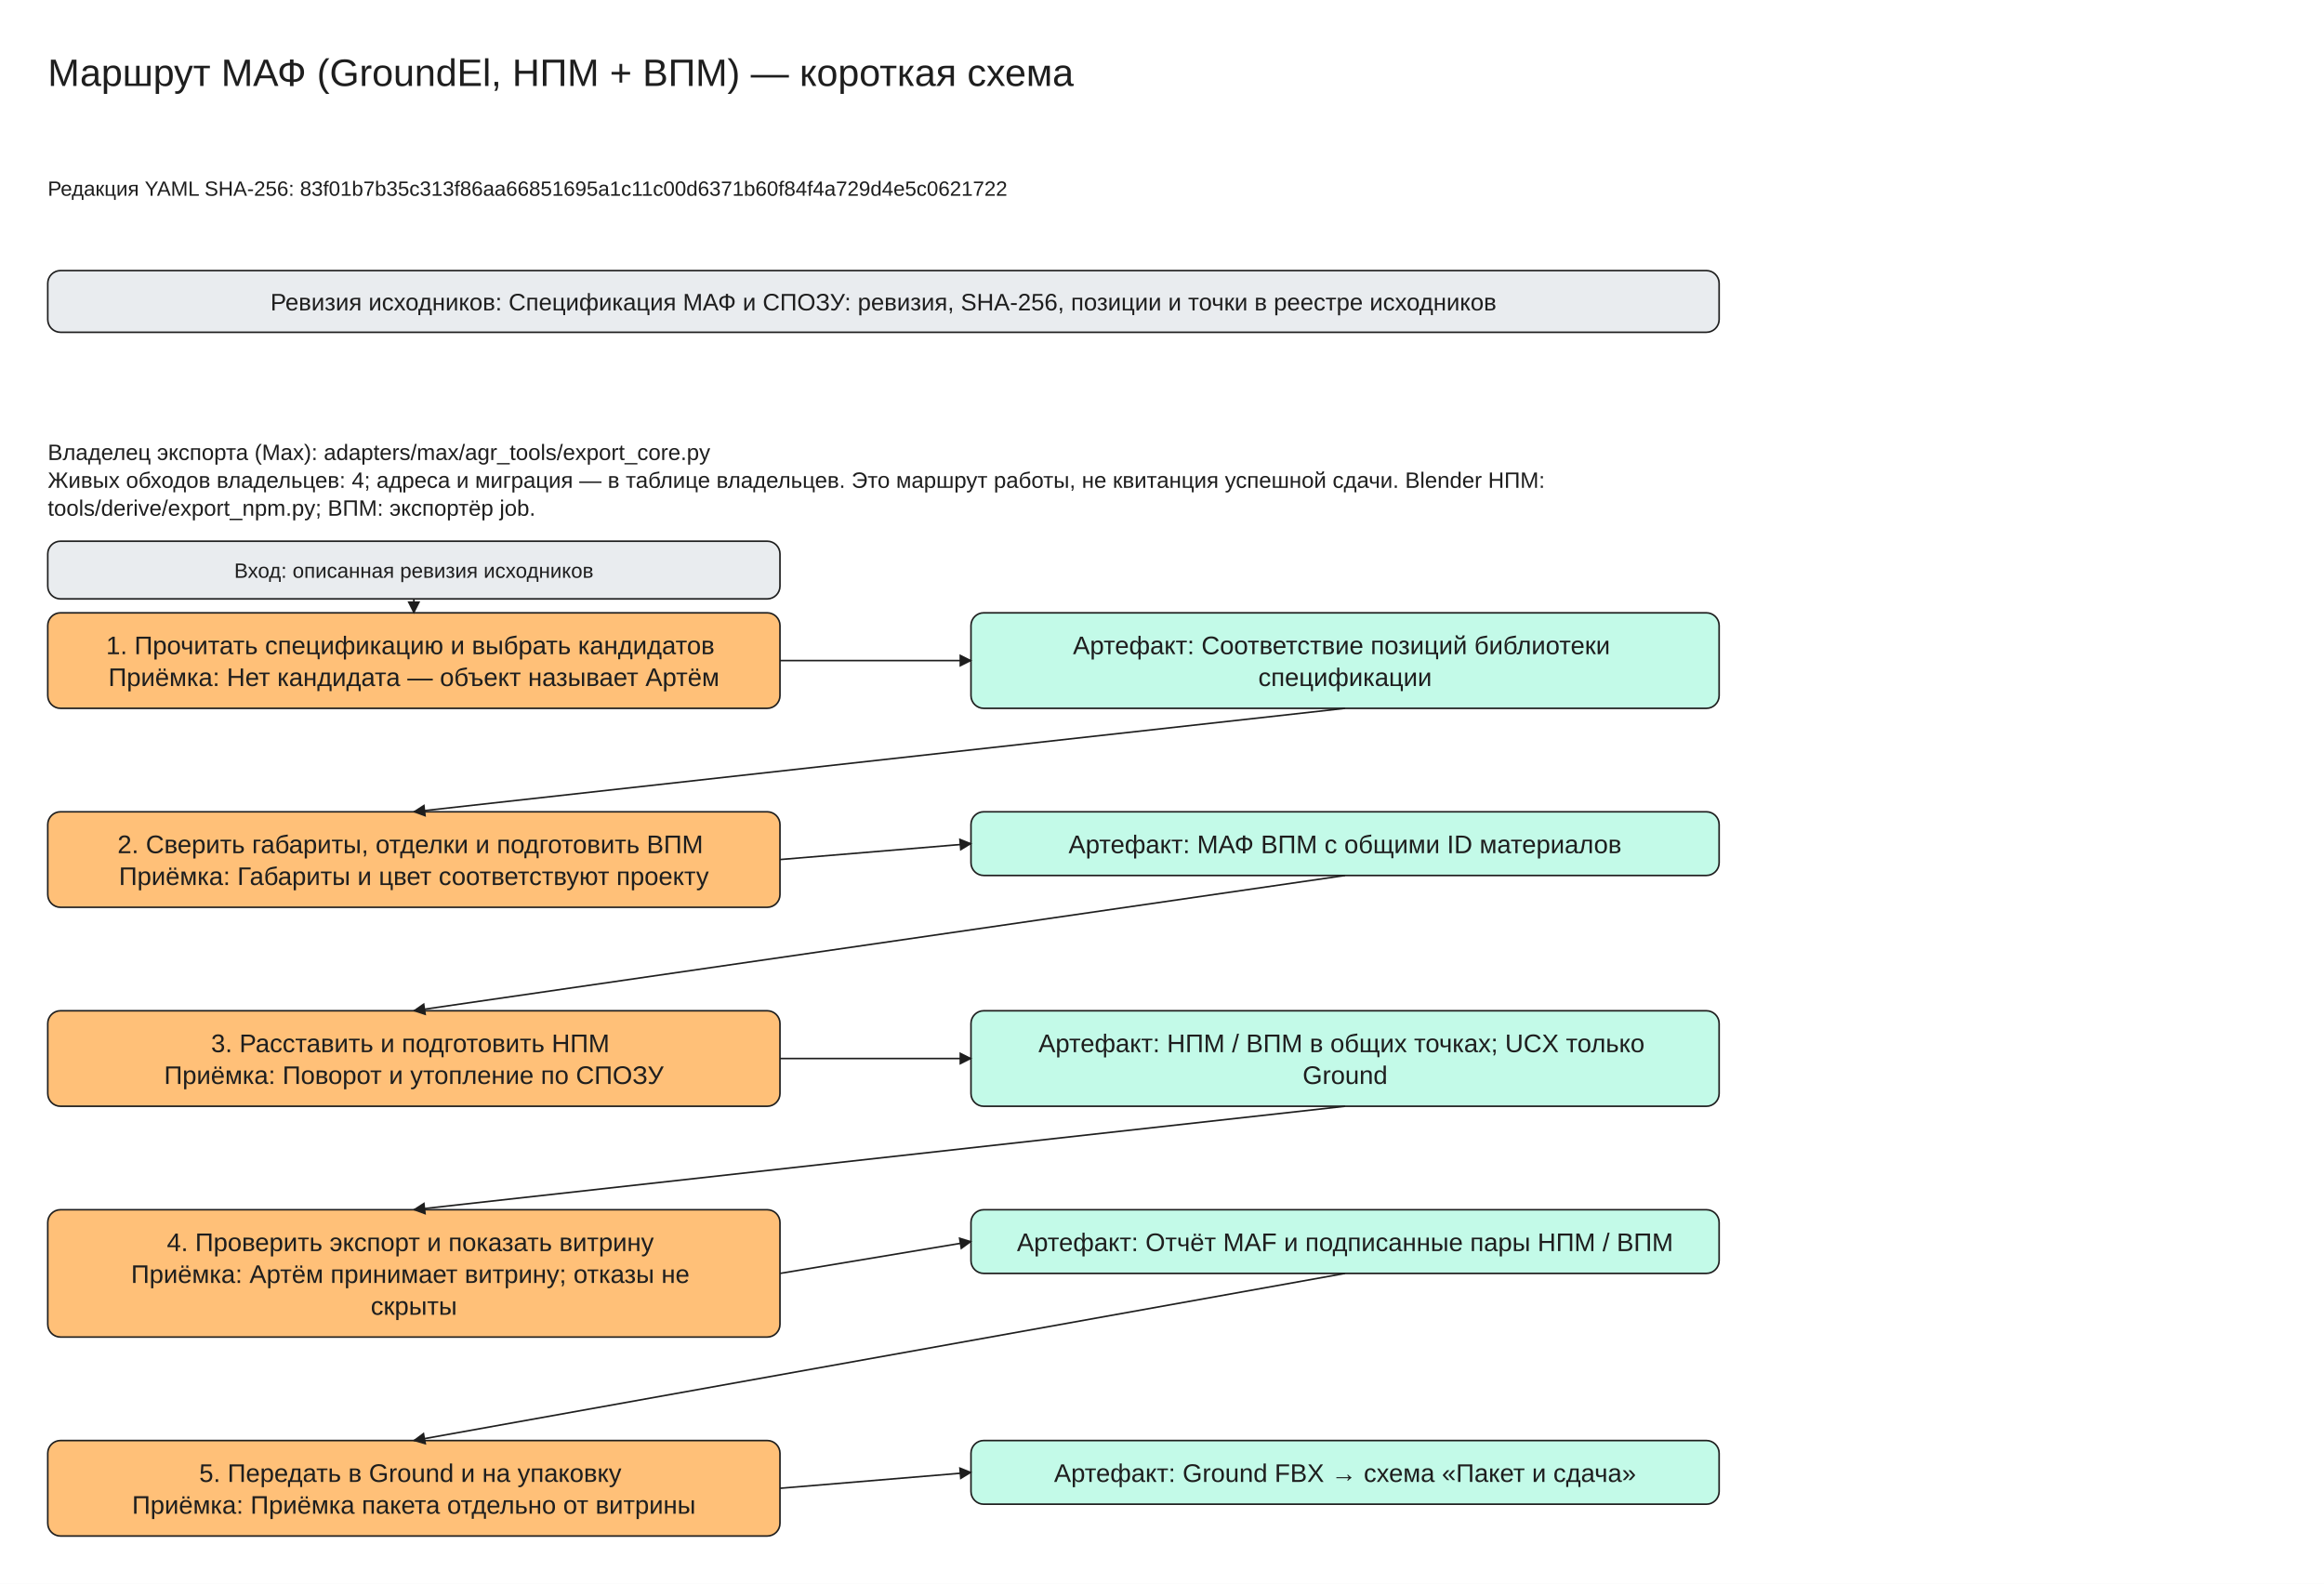
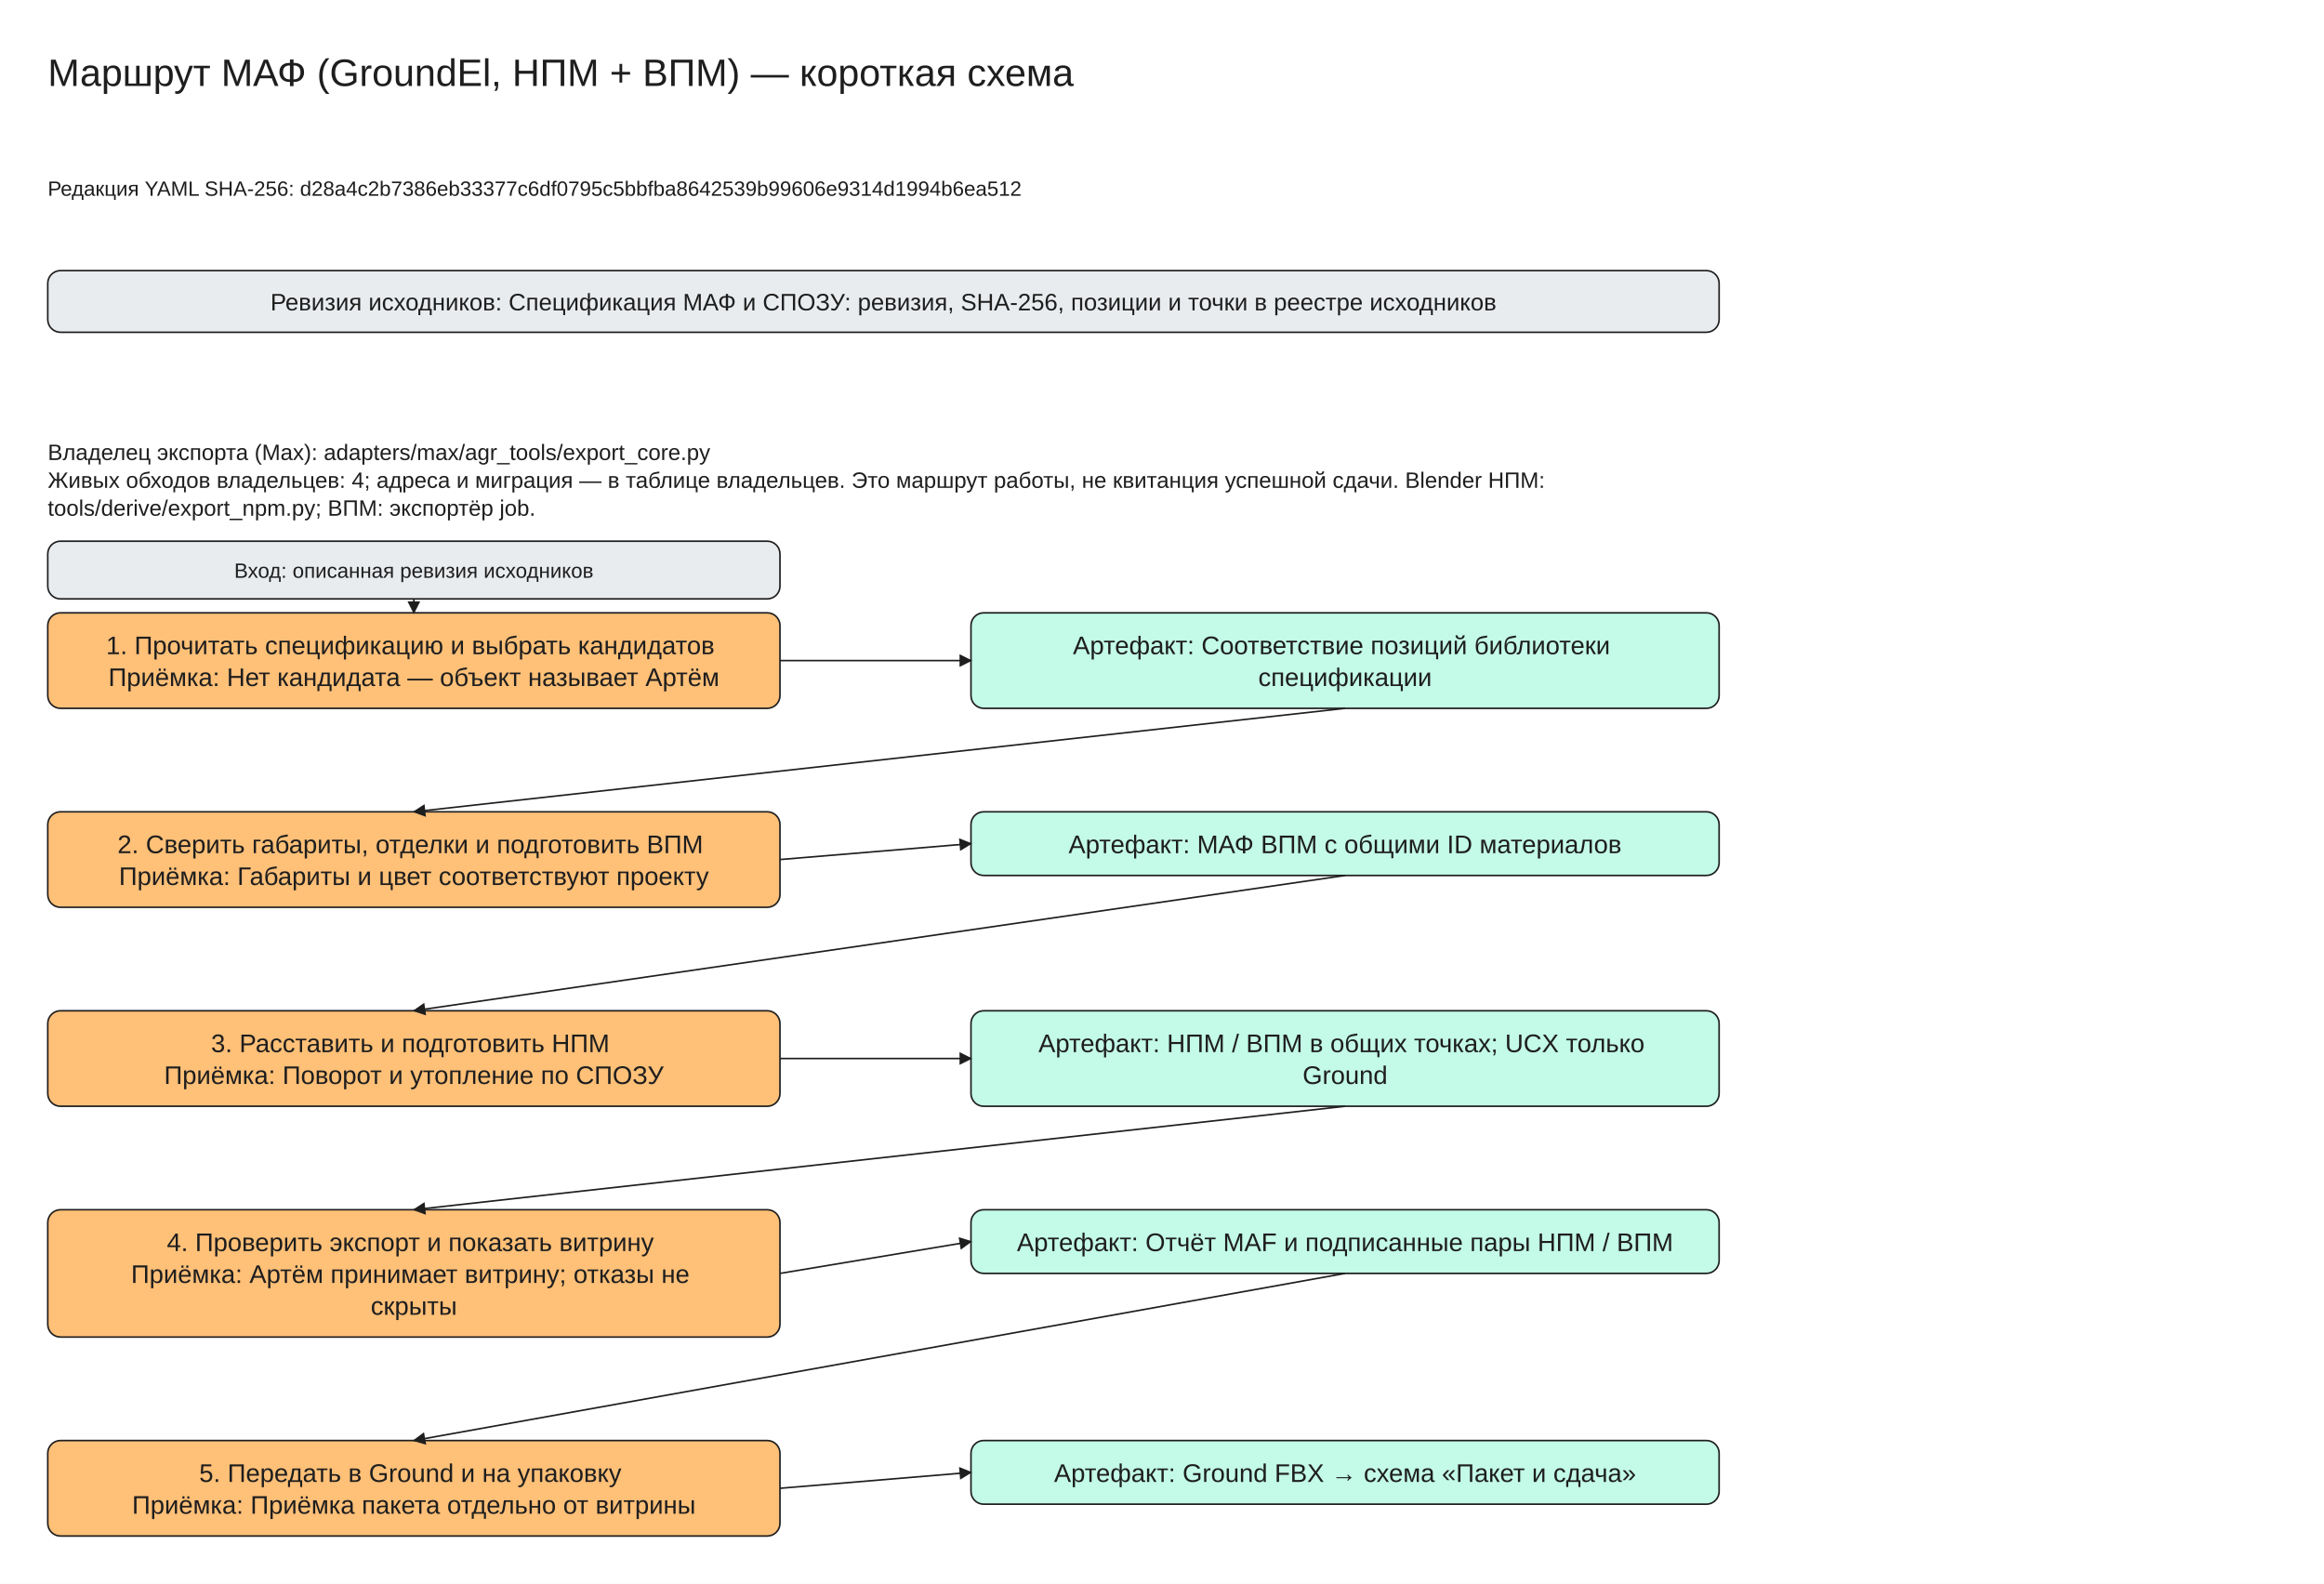
<svg xmlns="http://www.w3.org/2000/svg" viewBox="0 -30 1460 995" width="1460" height="995" font-family="Segoe UI, Arial, sans-serif">
  <defs>
    <marker id="arrow" viewBox="0 0 10 10" refX="9" refY="5" markerWidth="8" markerHeight="8" orient="auto-start-reverse">
      <path d="M0,0 L10,5 L0,10 z" fill="#1e1e1e" />
    </marker>
  </defs>
  <rect x="0" y="-30" width="1460" height="995" fill="#ffffff" />
  <rect x="30" y="140" width="1050" height="38.75" rx="8" fill="#e9ecef" stroke="#1e1e1e" />
  <rect x="30" y="355" width="460" height="60.0" rx="8" fill="#ffc078" stroke="#1e1e1e" />
  <rect x="610" y="355" width="470" height="60.0" rx="8" fill="#c3fae8" stroke="#1e1e1e" />
  <rect x="30" y="310" width="460" height="36.25" rx="8" fill="#e9ecef" stroke="#1e1e1e" />
  <line x1="260.0" y1="346.25" x2="260.0" y2="355.0" stroke="#1e1e1e" marker-end="url(#arrow)" />
  <line x1="490" y1="385.0" x2="610" y2="385.0" stroke="#1e1e1e" marker-end="url(#arrow)" />
  <rect x="30" y="480.0" width="460" height="60.0" rx="8" fill="#ffc078" stroke="#1e1e1e" />
  <rect x="610" y="480.0" width="470" height="40.0" rx="8" fill="#c3fae8" stroke="#1e1e1e" />
  <line x1="845.0" y1="415.0" x2="260.0" y2="480.0" stroke="#1e1e1e" marker-end="url(#arrow)" />
  <line x1="490" y1="510.0" x2="610" y2="500.0" stroke="#1e1e1e" marker-end="url(#arrow)" />
  <rect x="30" y="605.0" width="460" height="60.0" rx="8" fill="#ffc078" stroke="#1e1e1e" />
  <rect x="610" y="605.0" width="470" height="60.0" rx="8" fill="#c3fae8" stroke="#1e1e1e" />
  <line x1="845.0" y1="520.0" x2="260.0" y2="605.0" stroke="#1e1e1e" marker-end="url(#arrow)" />
  <line x1="490" y1="635.0" x2="610" y2="635.0" stroke="#1e1e1e" marker-end="url(#arrow)" />
  <rect x="30" y="730.0" width="460" height="80.0" rx="8" fill="#ffc078" stroke="#1e1e1e" />
  <rect x="610" y="730.0" width="470" height="40.0" rx="8" fill="#c3fae8" stroke="#1e1e1e" />
  <line x1="845.0" y1="665.0" x2="260.0" y2="730.0" stroke="#1e1e1e" marker-end="url(#arrow)" />
  <line x1="490" y1="770.0" x2="610" y2="750.0" stroke="#1e1e1e" marker-end="url(#arrow)" />
  <rect x="30" y="875.0" width="460" height="60.0" rx="8" fill="#ffc078" stroke="#1e1e1e" />
  <rect x="610" y="875.0" width="470" height="40.0" rx="8" fill="#c3fae8" stroke="#1e1e1e" />
  <line x1="845.0" y1="770.0" x2="260.0" y2="875.0" stroke="#1e1e1e" marker-end="url(#arrow)" />
  <line x1="490" y1="905.0" x2="610" y2="895.0" stroke="#1e1e1e" marker-end="url(#arrow)" />
  <text x="30" y="0" font-size="24" text-anchor="start" fill="#1e1e1e">
    <tspan x="30" dy="24">Маршрут МАФ (GroundEl, НПМ + ВПМ) — короткая схема</tspan>
  </text>
  <text x="30" y="80" font-size="13" text-anchor="start" fill="#1e1e1e">
-     <tspan x="30" dy="13">Редакция YAML SHA-256: 83f01b7b35c313f86aa66851695a1c11c00d6371b60f84f4a729d4e5c0621722</tspan>
+     <tspan x="30" dy="13">Редакция YAML SHA-256: d28a4c2b7386eb33377c6df0795c5bbfba8642539b99606e9314d1994b6ea512</tspan>
  </text>
  <text x="555.0" y="150.0" font-size="15" text-anchor="middle" fill="#1e1e1e">
    <tspan x="555.0" dy="15">Ревизия исходников: Спецификация МАФ и СПОЗУ: ревизия, SHA-256, позиции и точки в реестре исходников</tspan>
  </text>
  <text x="30" y="245" font-size="14" text-anchor="start" fill="#1e1e1e">
    <tspan x="30" dy="14">Владелец экспорта (Max): adapters/max/agr_tools/export_core.py</tspan>
    <tspan x="30" dy="17.5">Живых обходов владельцев: 4; адреса и миграция — в таблице владельцев. Это маршрут работы, не квитанция успешной сдачи. Blender НПМ:</tspan>
    <tspan x="30" dy="17.5">tools/derive/export_npm.py; ВПМ: экспортёр job.</tspan>
  </text>
  <text x="260.0" y="365.0" font-size="16" text-anchor="middle" fill="#1e1e1e">
    <tspan x="260.0" dy="16">1. Прочитать спецификацию и выбрать кандидатов</tspan>
    <tspan x="260.0" dy="20.0">Приёмка: Нет кандидата — объект называет Артём</tspan>
  </text>
  <text x="845.0" y="365.0" font-size="16" text-anchor="middle" fill="#1e1e1e">
    <tspan x="845.0" dy="16">Артефакт: Соответствие позиций библиотеки</tspan>
    <tspan x="845.0" dy="20.0">спецификации</tspan>
  </text>
  <text x="260.0" y="320.0" font-size="13" text-anchor="middle" fill="#1e1e1e">
    <tspan x="260.0" dy="13">Вход: описанная ревизия исходников</tspan>
  </text>
  <text x="260.0" y="490.0" font-size="16" text-anchor="middle" fill="#1e1e1e">
    <tspan x="260.0" dy="16">2. Сверить габариты, отделки и подготовить ВПМ</tspan>
    <tspan x="260.0" dy="20.0">Приёмка: Габариты и цвет соответствуют проекту</tspan>
  </text>
  <text x="845.0" y="490.0" font-size="16" text-anchor="middle" fill="#1e1e1e">
    <tspan x="845.0" dy="16">Артефакт: МАФ ВПМ с общими ID материалов</tspan>
  </text>
  <text x="260.0" y="615.0" font-size="16" text-anchor="middle" fill="#1e1e1e">
    <tspan x="260.0" dy="16">3. Расставить и подготовить НПМ</tspan>
    <tspan x="260.0" dy="20.0">Приёмка: Поворот и утопление по СПОЗУ</tspan>
  </text>
  <text x="845.0" y="615.0" font-size="16" text-anchor="middle" fill="#1e1e1e">
    <tspan x="845.0" dy="16">Артефакт: НПМ / ВПМ в общих точках; UCX только</tspan>
    <tspan x="845.0" dy="20.0">Ground</tspan>
  </text>
  <text x="260.0" y="740.0" font-size="16" text-anchor="middle" fill="#1e1e1e">
    <tspan x="260.0" dy="16">4. Проверить экспорт и показать витрину</tspan>
    <tspan x="260.0" dy="20.0">Приёмка: Артём принимает витрину; отказы не</tspan>
    <tspan x="260.0" dy="20.0">скрыты</tspan>
  </text>
  <text x="845.0" y="740.0" font-size="16" text-anchor="middle" fill="#1e1e1e">
    <tspan x="845.0" dy="16">Артефакт: Отчёт MAF и подписанные пары НПМ / ВПМ</tspan>
  </text>
  <text x="260.0" y="885.0" font-size="16" text-anchor="middle" fill="#1e1e1e">
    <tspan x="260.0" dy="16">5. Передать в Ground и на упаковку</tspan>
    <tspan x="260.0" dy="20.0">Приёмка: Приёмка пакета отдельно от витрины</tspan>
  </text>
  <text x="845.0" y="885.0" font-size="16" text-anchor="middle" fill="#1e1e1e">
    <tspan x="845.0" dy="16">Артефакт: Ground FBX → схема «Пакет и сдача»</tspan>
  </text>
</svg>
